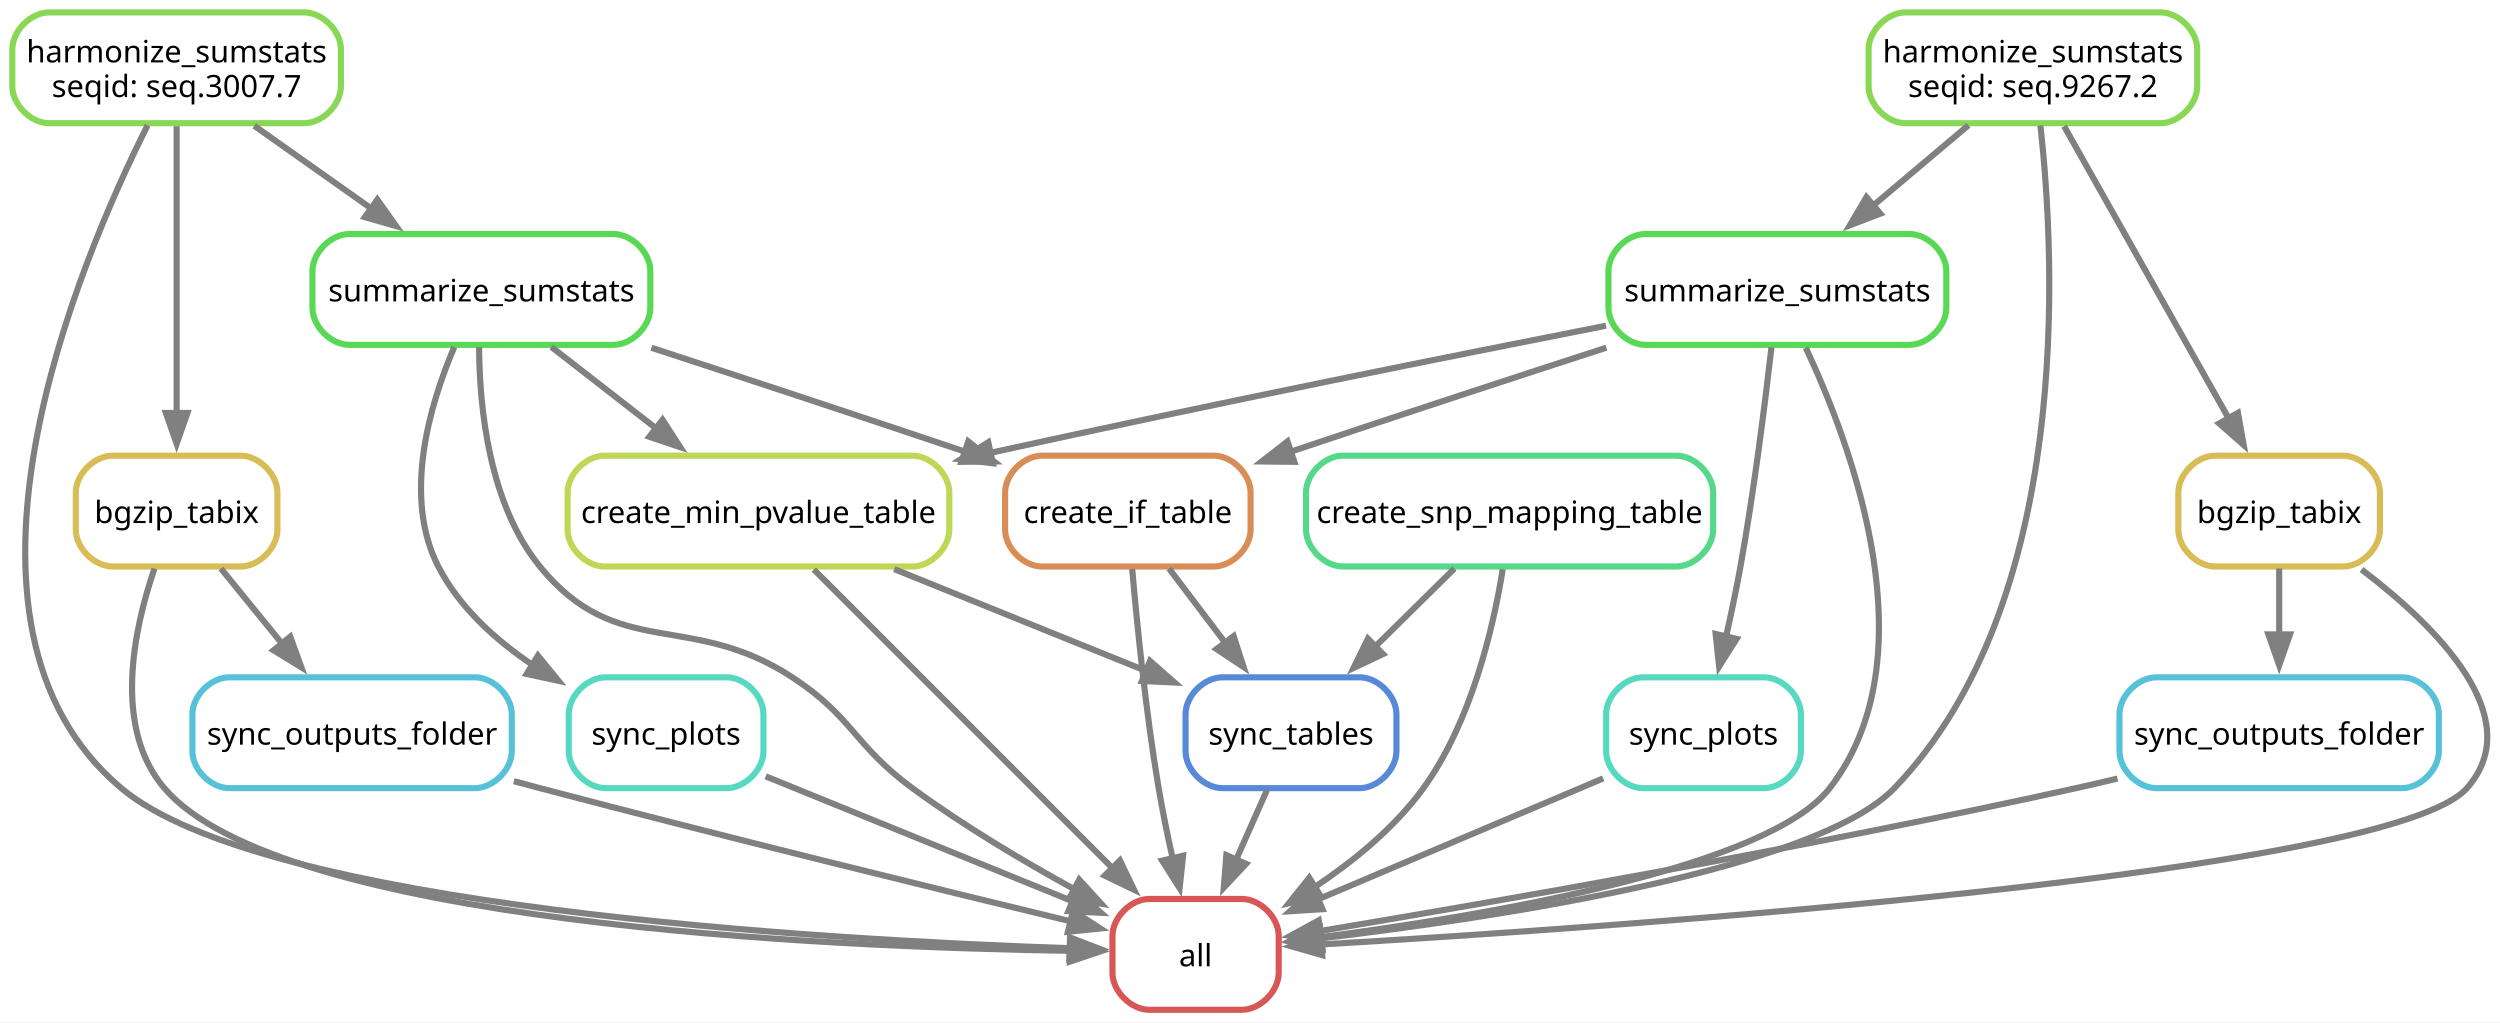
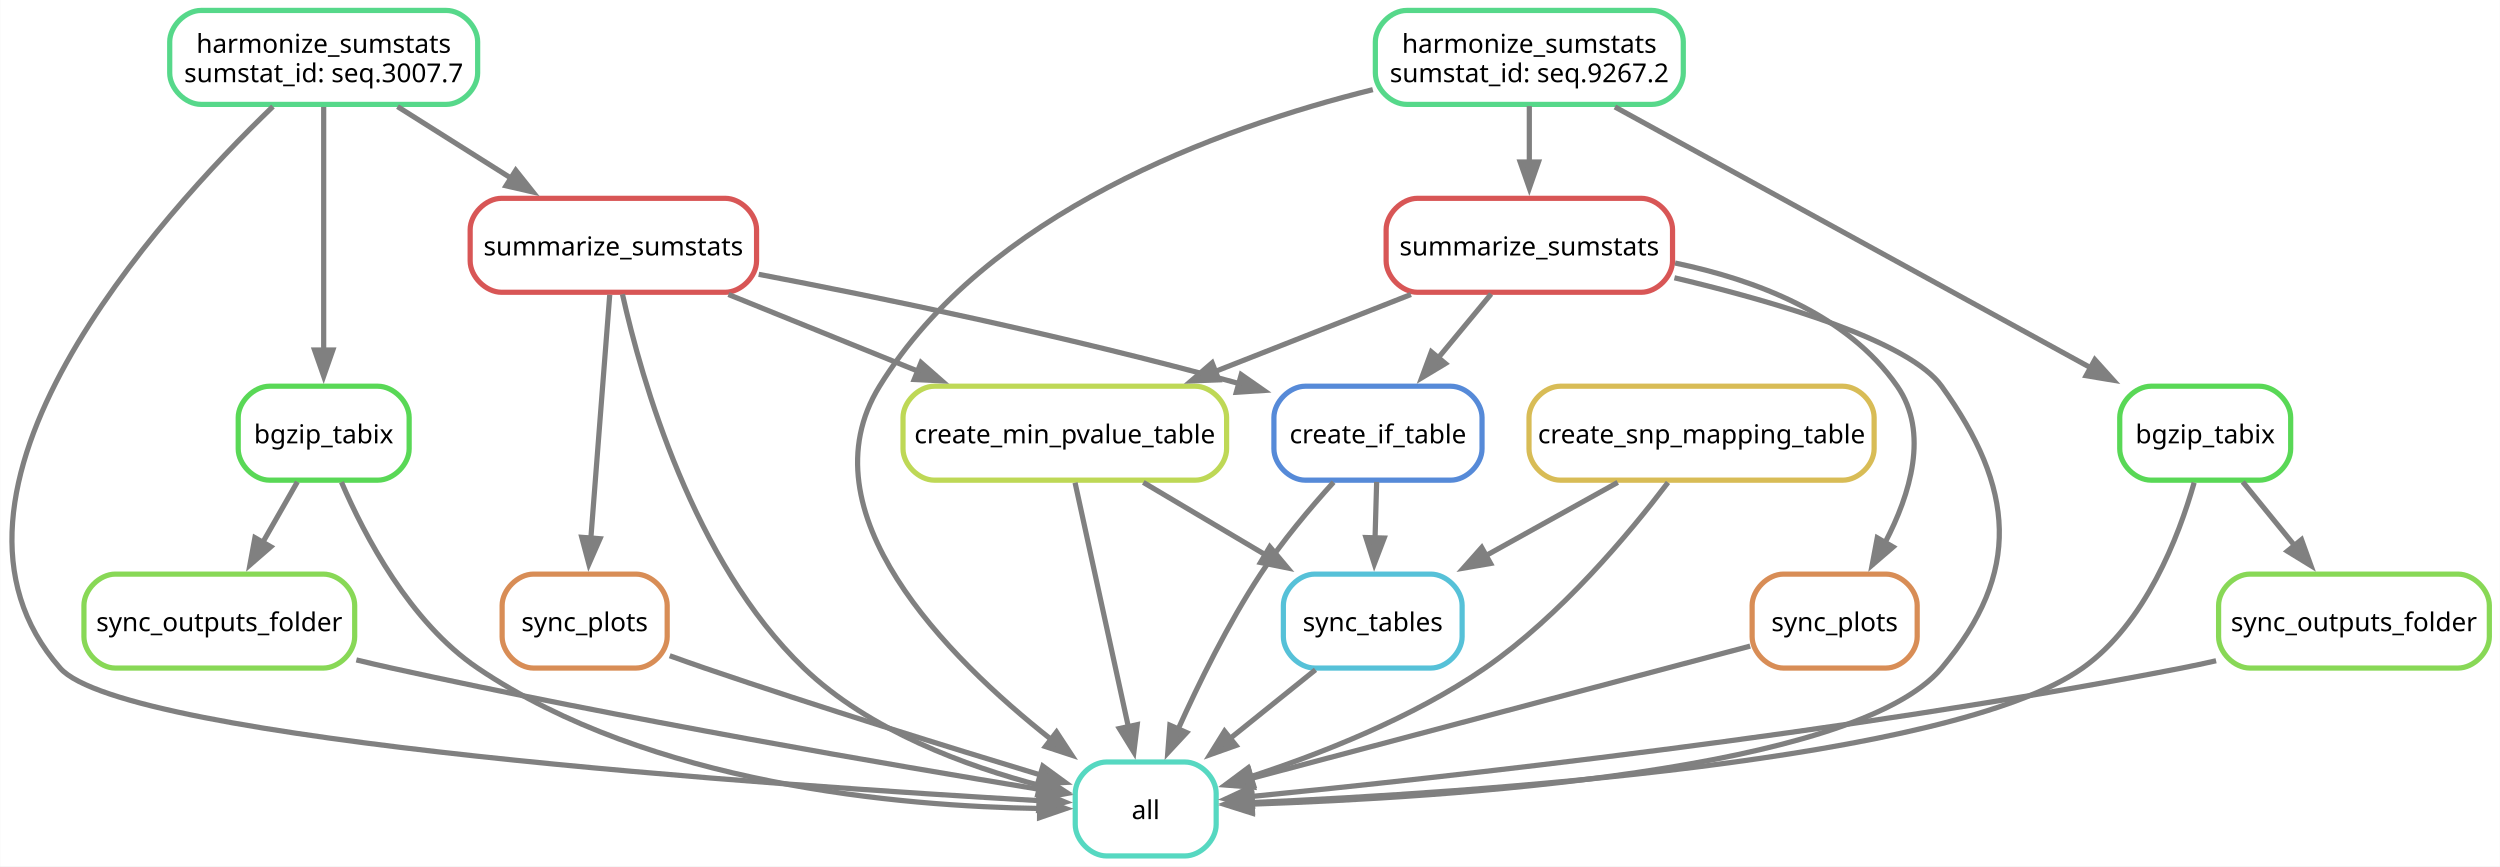
- <svg xmlns="http://www.w3.org/2000/svg" width="812pt" height="332pt" viewBox="0.00 0.00 812.11 332.00">
+ <svg xmlns="http://www.w3.org/2000/svg" width="958pt" height="332pt" viewBox="0.00 0.00 957.83 332.00">
  <g id="graph0" class="graph" transform="scale(1 1) rotate(0) translate(4 328)">
-     <polygon fill="white" stroke="none" points="-4,4 -4,-328 808.11,-328 808.11,4 -4,4" />
+     <polygon fill="white" stroke="none" points="-4,4 -4,-328 953.83,-328 953.83,4 -4,4" />
    <g id="node1" class="node">
-       <path fill="none" stroke="#d85656" stroke-width="2" d="M399.38,-36C399.38,-36 369.38,-36 369.38,-36 363.38,-36 357.38,-30 357.38,-24 357.38,-24 357.38,-12 357.38,-12 357.38,-6 363.38,0 369.38,0 369.38,0 399.38,0 399.38,0 405.38,0 411.38,-6 411.38,-12 411.38,-12 411.38,-24 411.38,-24 411.38,-30 405.38,-36 399.38,-36" />
-       <text text-anchor="middle" x="384.38" y="-14.12" font-family="sans" font-size="10.00">all</text>
+       <path fill="none" stroke="#56d8c1" stroke-width="2" d="M449.95,-36C449.95,-36 419.95,-36 419.95,-36 413.95,-36 407.95,-30 407.95,-24 407.95,-24 407.95,-12 407.95,-12 407.95,-6 413.95,0 419.95,0 419.95,0 449.95,0 449.95,0 455.95,0 461.95,-6 461.95,-12 461.95,-12 461.95,-24 461.95,-24 461.95,-30 455.95,-36 449.95,-36" />
+       <text text-anchor="middle" x="434.95" y="-14.12" font-family="sans" font-size="10.00">all</text>
    </g>
    <g id="node2" class="node">
-       <path fill="none" stroke="#88d856" stroke-width="2" d="M94.75,-324C94.75,-324 12,-324 12,-324 6,-324 0,-318 0,-312 0,-312 0,-300 0,-300 0,-294 6,-288 12,-288 12,-288 94.75,-288 94.75,-288 100.75,-288 106.75,-294 106.75,-300 106.75,-300 106.75,-312 106.75,-312 106.75,-318 100.75,-324 94.75,-324" />
-       <text text-anchor="middle" x="53.38" y="-307.75" font-family="sans" font-size="10.00">harmonize_sumstats</text>
-       <text text-anchor="middle" x="53.38" y="-296.5" font-family="sans" font-size="10.00">seqid: seq.3007.7</text>
+       <path fill="none" stroke="#56d88a" stroke-width="2" d="M166.95,-324C166.95,-324 72.95,-324 72.95,-324 66.95,-324 60.95,-318 60.95,-312 60.95,-312 60.95,-300 60.95,-300 60.95,-294 66.95,-288 72.95,-288 72.95,-288 166.95,-288 166.95,-288 172.95,-288 178.95,-294 178.95,-300 178.95,-300 178.95,-312 178.95,-312 178.95,-318 172.95,-324 166.95,-324" />
+       <text text-anchor="middle" x="119.95" y="-307.75" font-family="sans" font-size="10.00">harmonize_sumstats</text>
+       <text text-anchor="middle" x="119.95" y="-296.5" font-family="sans" font-size="10.00">sumstat_id: seq.3007.7</text>
    </g>
    <g id="edge1" class="edge">
-       <path fill="none" stroke="grey" stroke-width="2" d="M43.94,-287.32C21.57,-242.76 -28.25,-125.57 35.38,-72 81.34,-33.29 261.7,-22.79 343.57,-19.99" />
-       <polygon fill="grey" stroke="grey" stroke-width="2" points="343.6,-23.49 353.49,-19.68 343.38,-16.49 343.6,-23.49" />
+       <path fill="none" stroke="grey" stroke-width="2" d="M100.51,-287.19C57,-245.27 -39.91,-138.83 18.95,-72 43.56,-44.05 294.54,-26.92 394.34,-21.17" />
+       <polygon fill="grey" stroke="grey" stroke-width="2" points="394.3,-24.68 404.09,-20.62 393.91,-17.69 394.3,-24.68" />
    </g>
    <g id="node4" class="node">
-       <path fill="none" stroke="#59d856" stroke-width="2" d="M195.25,-252C195.25,-252 109.5,-252 109.5,-252 103.5,-252 97.5,-246 97.5,-240 97.5,-240 97.5,-228 97.5,-228 97.5,-222 103.5,-216 109.5,-216 109.5,-216 195.25,-216 195.25,-216 201.25,-216 207.25,-222 207.25,-228 207.25,-228 207.25,-240 207.25,-240 207.25,-246 201.25,-252 195.25,-252" />
-       <text text-anchor="middle" x="152.38" y="-230.12" font-family="sans" font-size="10.00">summarize_sumstats</text>
+       <path fill="none" stroke="#59d856" stroke-width="2" d="M140.7,-180C140.7,-180 99.2,-180 99.2,-180 93.2,-180 87.2,-174 87.2,-168 87.2,-168 87.2,-156 87.2,-156 87.2,-150 93.2,-144 99.2,-144 99.2,-144 140.7,-144 140.7,-144 146.7,-144 152.7,-150 152.7,-156 152.7,-156 152.7,-168 152.7,-168 152.7,-174 146.7,-180 140.7,-180" />
+       <text text-anchor="middle" x="119.95" y="-158.12" font-family="sans" font-size="10.00">bgzip_tabix</text>
    </g>
    <g id="edge15" class="edge">
-       <path fill="none" stroke="grey" stroke-width="2" d="M78.61,-287.15C90.13,-279.01 103.98,-269.22 116.55,-260.33" />
-       <polygon fill="grey" stroke="grey" stroke-width="2" points="118.57,-263.19 124.71,-254.56 114.53,-257.48 118.57,-263.19" />
+       <path fill="none" stroke="grey" stroke-width="2" d="M119.95,-287.02C119.95,-263.54 119.95,-222.11 119.95,-193.64" />
+       <polygon fill="grey" stroke="grey" stroke-width="2" points="123.45,-193.87 119.95,-183.87 116.45,-193.87 123.45,-193.87" />
+     </g>
+     <g id="node7" class="node">
+       <path fill="none" stroke="#d85656" stroke-width="2" d="M273.83,-252C273.83,-252 188.08,-252 188.08,-252 182.08,-252 176.08,-246 176.08,-240 176.08,-240 176.08,-228 176.08,-228 176.08,-222 182.08,-216 188.08,-216 188.08,-216 273.83,-216 273.83,-216 279.83,-216 285.83,-222 285.83,-228 285.83,-228 285.83,-240 285.83,-240 285.83,-246 279.83,-252 273.83,-252" />
+       <text text-anchor="middle" x="230.95" y="-230.12" font-family="sans" font-size="10.00">summarize_sumstats</text>
+     </g>
+     <g id="edge19" class="edge">
+       <path fill="none" stroke="grey" stroke-width="2" d="M148.25,-287.15C161.56,-278.76 177.64,-268.62 192.07,-259.52" />
+       <polygon fill="grey" stroke="grey" stroke-width="2" points="193.55,-262.72 200.14,-254.43 189.82,-256.8 193.55,-262.72" />
+     </g>
+     <g id="node3" class="node">
+       <path fill="none" stroke="#56d88a" stroke-width="2" d="M628.95,-324C628.95,-324 534.95,-324 534.95,-324 528.95,-324 522.95,-318 522.95,-312 522.95,-312 522.95,-300 522.95,-300 522.95,-294 528.95,-288 534.95,-288 534.95,-288 628.95,-288 628.95,-288 634.95,-288 640.95,-294 640.95,-300 640.95,-300 640.95,-312 640.95,-312 640.95,-318 634.95,-324 628.95,-324" />
+       <text text-anchor="middle" x="581.95" y="-307.75" font-family="sans" font-size="10.00">harmonize_sumstats</text>
+       <text text-anchor="middle" x="581.95" y="-296.5" font-family="sans" font-size="10.00">sumstat_id: seq.9267.2</text>
+     </g>
+     <g id="edge2" class="edge">
+       <path fill="none" stroke="grey" stroke-width="2" d="M521.98,-293.65C462.33,-278.83 373.97,-246.48 332.95,-180 303.29,-131.92 358.57,-76.35 398.68,-44.68" />
+       <polygon fill="grey" stroke="grey" stroke-width="2" points="400.78,-47.48 406.59,-38.62 396.52,-41.92 400.78,-47.48" />
+     </g>
+     <g id="node5" class="node">
+       <path fill="none" stroke="#59d856" stroke-width="2" d="M861.7,-180C861.7,-180 820.2,-180 820.2,-180 814.2,-180 808.2,-174 808.2,-168 808.2,-168 808.2,-156 808.2,-156 808.2,-150 814.2,-144 820.2,-144 820.2,-144 861.7,-144 861.7,-144 867.7,-144 873.7,-150 873.7,-156 873.7,-156 873.7,-168 873.7,-168 873.7,-174 867.7,-180 861.7,-180" />
+       <text text-anchor="middle" x="840.95" y="-158.12" font-family="sans" font-size="10.00">bgzip_tabix</text>
+     </g>
+     <g id="edge16" class="edge">
+       <path fill="none" stroke="grey" stroke-width="2" d="M614.75,-287.02C661.07,-261.62 745.73,-215.21 797.31,-186.93" />
+       <polygon fill="grey" stroke="grey" stroke-width="2" points="798.67,-190.17 805.76,-182.29 795.31,-184.03 798.67,-190.17" />
+     </g>
+     <g id="node8" class="node">
+       <path fill="none" stroke="#d85656" stroke-width="2" d="M624.83,-252C624.83,-252 539.08,-252 539.08,-252 533.08,-252 527.08,-246 527.08,-240 527.08,-240 527.08,-228 527.08,-228 527.08,-222 533.08,-216 539.08,-216 539.08,-216 624.83,-216 624.83,-216 630.83,-216 636.83,-222 636.83,-228 636.83,-228 636.83,-240 636.83,-240 636.83,-246 630.83,-252 624.83,-252" />
+       <text text-anchor="middle" x="581.95" y="-230.12" font-family="sans" font-size="10.00">summarize_sumstats</text>
+     </g>
+     <g id="edge20" class="edge">
+       <path fill="none" stroke="grey" stroke-width="2" d="M581.95,-287.34C581.95,-280.75 581.95,-273.08 581.95,-265.67" />
+       <polygon fill="grey" stroke="grey" stroke-width="2" points="585.45,-265.93 581.95,-255.93 578.45,-265.93 585.45,-265.93" />
+     </g>
+     <g id="edge3" class="edge">
+       <path fill="none" stroke="grey" stroke-width="2" d="M126.77,-143.23C135.6,-122.72 153,-89.55 178.95,-72 244.97,-27.34 340.88,-19.01 394.61,-18.18" />
+       <polygon fill="grey" stroke="grey" stroke-width="2" points="394.31,-21.69 404.29,-18.13 394.27,-14.69 394.31,-21.69" />
+     </g>
+     <g id="node14" class="node">
+       <path fill="none" stroke="#88d856" stroke-width="2" d="M119.83,-108C119.83,-108 40.08,-108 40.08,-108 34.08,-108 28.08,-102 28.08,-96 28.08,-96 28.08,-84 28.08,-84 28.08,-78 34.08,-72 40.08,-72 40.08,-72 119.83,-72 119.83,-72 125.83,-72 131.83,-78 131.83,-84 131.83,-84 131.83,-96 131.83,-96 131.83,-102 125.83,-108 119.83,-108" />
+       <text text-anchor="middle" x="79.95" y="-86.12" font-family="sans" font-size="10.00">sync_outputs_folder</text>
+     </g>
+     <g id="edge28" class="edge">
+       <path fill="none" stroke="grey" stroke-width="2" d="M109.86,-143.34C105.81,-136.26 101.05,-127.92 96.52,-120" />
+       <polygon fill="grey" stroke="grey" stroke-width="2" points="99.68,-118.48 91.68,-111.53 93.6,-121.95 99.68,-118.48" />
+     </g>
+     <g id="edge4" class="edge">
+       <path fill="none" stroke="grey" stroke-width="2" d="M836.71,-143.06C830.82,-122.38 818.06,-89.06 793.95,-72 743.34,-36.2 558.39,-24.12 475.55,-20.45" />
+       <polygon fill="grey" stroke="grey" stroke-width="2" points="475.87,-16.96 465.73,-20.04 475.58,-23.95 475.87,-16.96" />
+     </g>
+     <g id="node15" class="node">
+       <path fill="none" stroke="#88d856" stroke-width="2" d="M937.83,-108C937.83,-108 858.08,-108 858.08,-108 852.08,-108 846.08,-102 846.08,-96 846.08,-96 846.08,-84 846.08,-84 846.08,-78 852.08,-72 858.08,-72 858.08,-72 937.83,-72 937.83,-72 943.83,-72 949.83,-78 949.83,-84 949.83,-84 949.83,-96 949.83,-96 949.83,-102 943.83,-108 937.83,-108" />
+       <text text-anchor="middle" x="897.95" y="-86.12" font-family="sans" font-size="10.00">sync_outputs_folder</text>
+     </g>
+     <g id="edge29" class="edge">
+       <path fill="none" stroke="grey" stroke-width="2" d="M855.33,-143.34C861.36,-135.93 868.52,-127.14 875.23,-118.9" />
+       <polygon fill="grey" stroke="grey" stroke-width="2" points="877.86,-121.21 881.46,-111.25 872.43,-116.79 877.86,-121.21" />
+     </g>
+     <g id="node6" class="node">
+       <path fill="none" stroke="#bed856" stroke-width="2" d="M453.95,-180C453.95,-180 353.95,-180 353.95,-180 347.95,-180 341.95,-174 341.95,-168 341.95,-168 341.95,-156 341.95,-156 341.95,-150 347.95,-144 353.95,-144 353.95,-144 453.95,-144 453.95,-144 459.95,-144 465.95,-150 465.95,-156 465.95,-156 465.95,-168 465.95,-168 465.95,-174 459.95,-180 453.95,-180" />
+       <text text-anchor="middle" x="403.95" y="-158.12" font-family="sans" font-size="10.00">create_min_pvalue_table</text>
+     </g>
+     <g id="edge5" class="edge">
+       <path fill="none" stroke="grey" stroke-width="2" d="M407.88,-143.02C413.02,-119.44 422.13,-77.73 428.35,-49.25" />
+       <polygon fill="grey" stroke="grey" stroke-width="2" points="431.7,-50.31 430.41,-39.8 424.86,-48.82 431.7,-50.31" />
+     </g>
+     <g id="node11" class="node">
+       <path fill="none" stroke="#56c1d8" stroke-width="2" d="M544.2,-108C544.2,-108 499.7,-108 499.7,-108 493.7,-108 487.7,-102 487.7,-96 487.7,-96 487.7,-84 487.7,-84 487.7,-78 493.7,-72 499.7,-72 499.7,-72 544.2,-72 544.2,-72 550.2,-72 556.2,-78 556.2,-84 556.2,-84 556.2,-96 556.2,-96 556.2,-102 550.2,-108 544.2,-108" />
+       <text text-anchor="middle" x="521.95" y="-86.12" font-family="sans" font-size="10.00">sync_tables</text>
+     </g>
+     <g id="edge23" class="edge">
+       <path fill="none" stroke="grey" stroke-width="2" d="M434.03,-143.15C448.32,-134.68 465.61,-124.42 481.06,-115.25" />
+       <polygon fill="grey" stroke="grey" stroke-width="2" points="482.51,-118.47 489.32,-110.36 478.93,-112.45 482.51,-118.47" />
+     </g>
+     <g id="edge8" class="edge">
+       <path fill="none" stroke="grey" stroke-width="2" d="M234.44,-215.24C241.73,-182.6 261.54,-112.69 303.95,-72 328.97,-47.99 366.3,-34.34 394.72,-26.92" />
+       <polygon fill="grey" stroke="grey" stroke-width="2" points="395.23,-30.4 404.13,-24.65 393.59,-23.59 395.23,-30.4" />
+     </g>
+     <g id="edge17" class="edge">
+       <path fill="none" stroke="grey" stroke-width="2" d="M275.05,-215.15C297.13,-206.22 324.11,-195.31 347.66,-185.77" />
+       <polygon fill="grey" stroke="grey" stroke-width="2" points="348.86,-189.06 356.82,-182.07 346.24,-182.58 348.86,-189.06" />
+     </g>
+     <g id="node9" class="node">
+       <path fill="none" stroke="#568ad8" stroke-width="2" d="M551.83,-180C551.83,-180 496.08,-180 496.08,-180 490.08,-180 484.08,-174 484.08,-168 484.08,-168 484.08,-156 484.08,-156 484.08,-150 490.08,-144 496.08,-144 496.08,-144 551.83,-144 551.83,-144 557.83,-144 563.83,-150 563.83,-156 563.83,-156 563.83,-168 563.83,-168 563.83,-174 557.83,-180 551.83,-180" />
+       <text text-anchor="middle" x="523.95" y="-158.12" font-family="sans" font-size="10.00">create_if_table</text>
+     </g>
+     <g id="edge21" class="edge">
+       <path fill="none" stroke="grey" stroke-width="2" d="M286.65,-222.88C333.6,-213.91 402.72,-199.67 470.89,-180.98" />
+       <polygon fill="grey" stroke="grey" stroke-width="2" points="471.55,-184.43 480.24,-178.37 469.67,-177.69 471.55,-184.43" />
+     </g>
+     <g id="node12" class="node">
+       <path fill="none" stroke="#d88d56" stroke-width="2" d="M239.58,-108C239.58,-108 200.33,-108 200.33,-108 194.33,-108 188.33,-102 188.33,-96 188.33,-96 188.33,-84 188.33,-84 188.33,-78 194.33,-72 200.33,-72 200.33,-72 239.58,-72 239.58,-72 245.58,-72 251.58,-78 251.58,-84 251.58,-84 251.58,-96 251.58,-96 251.58,-102 245.58,-108 239.58,-108" />
+       <text text-anchor="middle" x="219.95" y="-86.12" font-family="sans" font-size="10.00">sync_plots</text>
+     </g>
+     <g id="edge26" class="edge">
+       <path fill="none" stroke="grey" stroke-width="2" d="M229.56,-215.02C227.74,-191.54 224.53,-150.11 222.32,-121.64" />
+       <polygon fill="grey" stroke="grey" stroke-width="2" points="225.83,-121.56 221.57,-111.86 218.85,-122.1 225.83,-121.56" />
+     </g>
+     <g id="edge9" class="edge">
+       <path fill="none" stroke="grey" stroke-width="2" d="M637.56,-221.55C677.96,-211.97 727.62,-197.15 739.95,-180 767.98,-141.03 770.85,-108.73 739.95,-72 706.58,-32.33 550.3,-22.35 475.3,-19.84" />
+       <polygon fill="grey" stroke="grey" stroke-width="2" points="475.84,-16.36 465.74,-19.56 475.64,-23.35 475.84,-16.36" />
+     </g>
+     <g id="edge18" class="edge">
+       <path fill="none" stroke="grey" stroke-width="2" d="M536.57,-215.15C513.75,-206.18 485.85,-195.21 461.53,-185.64" />
+       <polygon fill="grey" stroke="grey" stroke-width="2" points="462.96,-182.44 452.37,-182.04 460.4,-188.96 462.96,-182.44" />
+     </g>
+     <g id="edge22" class="edge">
+       <path fill="none" stroke="grey" stroke-width="2" d="M567.31,-215.34C561.18,-207.93 553.9,-199.14 547.07,-190.9" />
+       <polygon fill="grey" stroke="grey" stroke-width="2" points="549.79,-188.7 540.71,-183.23 544.4,-193.17 549.79,-188.7" />
    </g>
    <g id="node13" class="node">
-       <path fill="none" stroke="#d8bc56" stroke-width="2" d="M74.12,-180C74.12,-180 32.62,-180 32.62,-180 26.63,-180 20.62,-174 20.62,-168 20.62,-168 20.62,-156 20.62,-156 20.62,-150 26.62,-144 32.62,-144 32.62,-144 74.12,-144 74.12,-144 80.12,-144 86.12,-150 86.12,-156 86.12,-156 86.12,-168 86.12,-168 86.12,-174 80.12,-180 74.12,-180" />
-       <text text-anchor="middle" x="53.38" y="-158.12" font-family="sans" font-size="10.00">bgzip_tabix</text>
+       <path fill="none" stroke="#d88d56" stroke-width="2" d="M718.58,-108C718.58,-108 679.33,-108 679.33,-108 673.33,-108 667.33,-102 667.33,-96 667.33,-96 667.33,-84 667.33,-84 667.33,-78 673.33,-72 679.33,-72 679.33,-72 718.58,-72 718.58,-72 724.58,-72 730.58,-78 730.58,-84 730.58,-84 730.58,-96 730.58,-96 730.58,-102 724.58,-108 718.58,-108" />
+       <text text-anchor="middle" x="698.95" y="-86.12" font-family="sans" font-size="10.00">sync_plots</text>
    </g>
    <g id="edge27" class="edge">
-       <path fill="none" stroke="grey" stroke-width="2" d="M53.38,-287.02C53.38,-263.54 53.38,-222.11 53.38,-193.64" />
-       <polygon fill="grey" stroke="grey" stroke-width="2" points="56.88,-193.87 53.38,-183.87 49.88,-193.87 56.88,-193.87" />
+       <path fill="none" stroke="grey" stroke-width="2" d="M637.8,-227.21C668.37,-220.87 703.82,-207.63 722.95,-180 735.21,-162.3 727.95,-138.62 718.31,-120.14" />
+       <polygon fill="grey" stroke="grey" stroke-width="2" points="721.35,-118.4 713.32,-111.48 715.28,-121.9 721.35,-118.4" />
    </g>
-     <g id="node3" class="node">
-       <path fill="none" stroke="#88d856" stroke-width="2" d="M697.75,-324C697.75,-324 615,-324 615,-324 609,-324 603,-318 603,-312 603,-312 603,-300 603,-300 603,-294 609,-288 615,-288 615,-288 697.75,-288 697.75,-288 703.75,-288 709.75,-294 709.75,-300 709.75,-300 709.75,-312 709.75,-312 709.75,-318 703.75,-324 697.75,-324" />
-       <text text-anchor="middle" x="656.38" y="-307.75" font-family="sans" font-size="10.00">harmonize_sumstats</text>
-       <text text-anchor="middle" x="656.38" y="-296.5" font-family="sans" font-size="10.00">seqid: seq.9267.2</text>
+     <g id="edge6" class="edge">
+       <path fill="none" stroke="grey" stroke-width="2" d="M506.95,-143.23C497.99,-133.33 487.17,-120.51 478.95,-108 466.55,-89.13 455.32,-66.27 447.31,-48.44" />
+       <polygon fill="grey" stroke="grey" stroke-width="2" points="450.62,-47.28 443.4,-39.52 444.21,-50.09 450.62,-47.28" />
    </g>
-     <g id="edge2" class="edge">
-       <path fill="none" stroke="grey" stroke-width="2" d="M658.81,-287.24C663.65,-244.01 669.5,-132.42 611.38,-72 585.99,-45.62 483.12,-30.06 424.96,-23.2" />
-       <polygon fill="grey" stroke="grey" stroke-width="2" points="425.58,-19.74 415.25,-22.09 424.79,-26.7 425.58,-19.74" />
-     </g>
-     <g id="node5" class="node">
-       <path fill="none" stroke="#59d856" stroke-width="2" d="M616.25,-252C616.25,-252 530.5,-252 530.5,-252 524.5,-252 518.5,-246 518.5,-240 518.5,-240 518.5,-228 518.5,-228 518.5,-222 524.5,-216 530.5,-216 530.5,-216 616.25,-216 616.25,-216 622.25,-216 628.25,-222 628.25,-228 628.25,-228 628.25,-240 628.25,-240 628.25,-246 622.25,-252 616.25,-252" />
-       <text text-anchor="middle" x="573.38" y="-230.12" font-family="sans" font-size="10.00">summarize_sumstats</text>
-     </g>
-     <g id="edge16" class="edge">
-       <path fill="none" stroke="grey" stroke-width="2" d="M635.43,-287.34C626.07,-279.44 614.83,-269.96 604.51,-261.26" />
-       <polygon fill="grey" stroke="grey" stroke-width="2" points="606.82,-258.62 596.92,-254.85 602.3,-263.98 606.82,-258.62" />
-     </g>
-     <g id="node15" class="node">
-       <path fill="none" stroke="#d8bc56" stroke-width="2" d="M757.12,-180C757.12,-180 715.62,-180 715.62,-180 709.62,-180 703.62,-174 703.62,-168 703.62,-168 703.62,-156 703.62,-156 703.62,-150 709.62,-144 715.62,-144 715.62,-144 757.12,-144 757.12,-144 763.12,-144 769.12,-150 769.12,-156 769.12,-156 769.12,-168 769.12,-168 769.12,-174 763.12,-180 757.12,-180" />
-       <text text-anchor="middle" x="736.38" y="-158.12" font-family="sans" font-size="10.00">bgzip_tabix</text>
-     </g>
-     <g id="edge29" class="edge">
-       <path fill="none" stroke="grey" stroke-width="2" d="M666.51,-287.02C679.97,-263.12 703.93,-220.59 719.98,-192.1" />
-       <polygon fill="grey" stroke="grey" stroke-width="2" points="722.98,-193.91 724.84,-183.48 716.88,-190.47 722.98,-193.91" />
-     </g>
-     <g id="edge3" class="edge">
-       <path fill="none" stroke="grey" stroke-width="2" d="M151.63,-215.27C151.74,-195.72 154.81,-164.33 171.38,-144 196.52,-113.14 220.07,-129.8 253.38,-108 273.11,-95.08 273.37,-85.97 292.38,-72 308.91,-59.84 328.45,-48.24 345.27,-39" />
-       <polygon fill="grey" stroke="grey" stroke-width="2" points="346.59,-42.27 353.74,-34.45 343.28,-36.1 346.59,-42.27" />
-     </g>
-     <g id="node6" class="node">
-       <path fill="none" stroke="#bed856" stroke-width="2" d="M292.38,-180C292.38,-180 192.38,-180 192.38,-180 186.38,-180 180.38,-174 180.38,-168 180.38,-168 180.38,-156 180.38,-156 180.38,-150 186.38,-144 192.38,-144 192.38,-144 292.38,-144 292.38,-144 298.38,-144 304.38,-150 304.38,-156 304.38,-156 304.38,-168 304.38,-168 304.38,-174 298.38,-180 292.38,-180" />
-       <text text-anchor="middle" x="242.38" y="-158.12" font-family="sans" font-size="10.00">create_min_pvalue_table</text>
-     </g>
-     <g id="edge17" class="edge">
-       <path fill="none" stroke="grey" stroke-width="2" d="M175.09,-215.34C185.45,-207.27 197.93,-197.57 209.31,-188.72" />
-       <polygon fill="grey" stroke="grey" stroke-width="2" points="211.22,-191.66 216.97,-182.76 206.93,-186.14 211.22,-191.66" />
-     </g>
-     <g id="node7" class="node">
-       <path fill="none" stroke="#d88d56" stroke-width="2" d="M390.25,-180C390.25,-180 334.5,-180 334.5,-180 328.5,-180 322.5,-174 322.5,-168 322.5,-168 322.5,-156 322.5,-156 322.5,-150 328.5,-144 334.5,-144 334.5,-144 390.25,-144 390.25,-144 396.25,-144 402.25,-150 402.25,-156 402.25,-156 402.25,-168 402.25,-168 402.25,-174 396.25,-180 390.25,-180" />
-       <text text-anchor="middle" x="362.38" y="-158.12" font-family="sans" font-size="10.00">create_if_table</text>
-     </g>
-     <g id="edge19" class="edge">
-       <path fill="none" stroke="grey" stroke-width="2" d="M207.59,-215.06C235.78,-205.85 270.91,-194.29 309.62,-181.25" />
-       <polygon fill="grey" stroke="grey" stroke-width="2" points="310.53,-184.63 318.88,-178.12 308.29,-178 310.53,-184.63" />
+     <g id="edge24" class="edge">
+       <path fill="none" stroke="grey" stroke-width="2" d="M523.45,-143.34C523.26,-136.75 523.04,-129.08 522.83,-121.67" />
+       <polygon fill="grey" stroke="grey" stroke-width="2" points="526.33,-121.82 522.55,-111.93 519.34,-122.02 526.33,-121.82" />
    </g>
    <g id="node10" class="node">
-       <path fill="none" stroke="#56d8c1" stroke-width="2" d="M232,-108C232,-108 192.75,-108 192.75,-108 186.75,-108 180.75,-102 180.75,-96 180.75,-96 180.75,-84 180.75,-84 180.75,-78 186.75,-72 192.75,-72 192.75,-72 232,-72 232,-72 238,-72 244,-78 244,-84 244,-84 244,-96 244,-96 244,-102 238,-108 232,-108" />
-       <text text-anchor="middle" x="212.38" y="-86.12" font-family="sans" font-size="10.00">sync_plots</text>
+       <path fill="none" stroke="#d8bc56" stroke-width="2" d="M702.08,-180C702.08,-180 593.83,-180 593.83,-180 587.83,-180 581.83,-174 581.83,-168 581.83,-168 581.83,-156 581.83,-156 581.83,-150 587.83,-144 593.83,-144 593.83,-144 702.08,-144 702.08,-144 708.08,-144 714.08,-150 714.08,-156 714.08,-156 714.08,-168 714.08,-168 714.08,-174 708.08,-180 702.08,-180" />
+       <text text-anchor="middle" x="647.95" y="-158.12" font-family="sans" font-size="10.00">create_snp_mapping_table</text>
    </g>
-     <g id="edge24" class="edge">
-       <path fill="none" stroke="grey" stroke-width="2" d="M143.56,-215.28C135.59,-196.56 126.72,-166.68 138.38,-144 145.19,-130.74 157.03,-120.05 169.27,-111.84" />
-       <polygon fill="grey" stroke="grey" stroke-width="2" points="170.73,-115.05 177.44,-106.85 167.08,-109.08 170.73,-115.05" />
-     </g>
-     <g id="edge4" class="edge">
-       <path fill="none" stroke="grey" stroke-width="2" d="M582.59,-215.08C597.75,-182.81 623.18,-114.32 590.38,-72 570.3,-46.1 479.07,-30.64 424.98,-23.59" />
-       <polygon fill="grey" stroke="grey" stroke-width="2" points="425.45,-20.12 415.09,-22.36 424.58,-27.07 425.45,-20.12" />
-     </g>
-     <g id="edge18" class="edge">
-       <path fill="none" stroke="grey" stroke-width="2" d="M517.72,-222.22C467.78,-212.42 392.15,-197.27 317.52,-180.88" />
-       <polygon fill="grey" stroke="grey" stroke-width="2" points="318.54,-177.52 308.02,-178.79 317.03,-184.36 318.54,-177.52" />
-     </g>
-     <g id="edge20" class="edge">
-       <path fill="none" stroke="grey" stroke-width="2" d="M517.81,-215.09C489.44,-205.89 454.1,-194.33 415.18,-181.26" />
-       <polygon fill="grey" stroke="grey" stroke-width="2" points="416.46,-178 405.87,-178.12 414.23,-184.63 416.46,-178" />
-     </g>
-     <g id="node11" class="node">
-       <path fill="none" stroke="#56d8c1" stroke-width="2" d="M569,-108C569,-108 529.75,-108 529.75,-108 523.75,-108 517.75,-102 517.75,-96 517.75,-96 517.75,-84 517.75,-84 517.75,-78 523.75,-72 529.75,-72 529.75,-72 569,-72 569,-72 575,-72 581,-78 581,-84 581,-84 581,-96 581,-96 581,-102 575,-108 569,-108" />
-       <text text-anchor="middle" x="549.38" y="-86.12" font-family="sans" font-size="10.00">sync_plots</text>
+     <g id="edge7" class="edge">
+       <path fill="none" stroke="grey" stroke-width="2" d="M635.09,-143.12C620.15,-123.42 593.82,-91.91 564.95,-72 537.32,-52.95 501.81,-39.06 474.88,-30.29" />
+       <polygon fill="grey" stroke="grey" stroke-width="2" points="476.28,-27.06 465.69,-27.41 474.18,-33.74 476.28,-27.06" />
    </g>
    <g id="edge25" class="edge">
-       <path fill="none" stroke="grey" stroke-width="2" d="M571.45,-215.2C569.38,-197.18 565.8,-168.55 561.38,-144 560.04,-136.57 558.36,-128.61 556.69,-121.18" />
-       <polygon fill="grey" stroke="grey" stroke-width="2" points="560.13,-120.48 554.45,-111.54 553.31,-122.07 560.13,-120.48" />
-     </g>
-     <g id="edge5" class="edge">
-       <path fill="none" stroke="grey" stroke-width="2" d="M260.36,-143.02C284.9,-118.48 329.07,-74.3 357.54,-45.84" />
-       <polygon fill="grey" stroke="grey" stroke-width="2" points="359.8,-48.52 364.4,-38.98 354.85,-43.58 359.8,-48.52" />
-     </g>
-     <g id="node9" class="node">
-       <path fill="none" stroke="#568ad8" stroke-width="2" d="M437.62,-108C437.62,-108 393.12,-108 393.12,-108 387.12,-108 381.12,-102 381.12,-96 381.12,-96 381.12,-84 381.12,-84 381.12,-78 387.12,-72 393.12,-72 393.12,-72 437.62,-72 437.62,-72 443.62,-72 449.62,-78 449.62,-84 449.62,-84 449.62,-96 449.62,-96 449.62,-102 443.62,-108 437.62,-108" />
-       <text text-anchor="middle" x="415.38" y="-86.12" font-family="sans" font-size="10.00">sync_tables</text>
-     </g>
-     <g id="edge21" class="edge">
-       <path fill="none" stroke="grey" stroke-width="2" d="M286.48,-143.15C311.51,-133.03 342.84,-120.35 368.35,-110.03" />
-       <polygon fill="grey" stroke="grey" stroke-width="2" points="369.58,-113.31 377.54,-106.31 366.96,-106.82 369.58,-113.31" />
-     </g>
-     <g id="edge6" class="edge">
-       <path fill="none" stroke="grey" stroke-width="2" d="M363.79,-143.19C365.36,-125.16 368.23,-96.53 372.38,-72 373.63,-64.56 375.27,-56.59 376.94,-49.15" />
-       <polygon fill="grey" stroke="grey" stroke-width="2" points="380.32,-50.05 379.19,-39.52 373.51,-48.46 380.32,-50.05" />
-     </g>
-     <g id="edge22" class="edge">
-       <path fill="none" stroke="grey" stroke-width="2" d="M375.75,-143.34C381.29,-136.01 387.86,-127.34 394.04,-119.18" />
-       <polygon fill="grey" stroke="grey" stroke-width="2" points="396.75,-121.4 399.99,-111.32 391.17,-117.18 396.75,-121.4" />
-     </g>
-     <g id="node8" class="node">
-       <path fill="none" stroke="#56d88a" stroke-width="2" d="M540.5,-180C540.5,-180 432.25,-180 432.25,-180 426.25,-180 420.25,-174 420.25,-168 420.25,-168 420.25,-156 420.25,-156 420.25,-150 426.25,-144 432.25,-144 432.25,-144 540.5,-144 540.5,-144 546.5,-144 552.5,-150 552.5,-156 552.5,-156 552.5,-168 552.5,-168 552.5,-174 546.5,-180 540.5,-180" />
-       <text text-anchor="middle" x="486.38" y="-158.12" font-family="sans" font-size="10.00">create_snp_mapping_table</text>
-     </g>
-     <g id="edge7" class="edge">
-       <path fill="none" stroke="grey" stroke-width="2" d="M484.16,-143.11C481.07,-123.99 473.96,-93.51 458.38,-72 449.12,-59.23 435.84,-48.37 423.08,-39.86" />
-       <polygon fill="grey" stroke="grey" stroke-width="2" points="425.01,-36.94 414.68,-34.61 421.3,-42.88 425.01,-36.94" />
-     </g>
-     <g id="edge23" class="edge">
-       <path fill="none" stroke="grey" stroke-width="2" d="M468.46,-143.34C460.61,-135.6 451.24,-126.36 442.56,-117.81" />
-       <polygon fill="grey" stroke="grey" stroke-width="2" points="445.27,-115.56 435.69,-111.03 440.35,-120.54 445.27,-115.56" />
-     </g>
-     <g id="edge8" class="edge">
-       <path fill="none" stroke="grey" stroke-width="2" d="M407.55,-71.34C404.49,-64.43 400.9,-56.31 397.46,-48.56" />
-       <polygon fill="grey" stroke="grey" stroke-width="2" points="400.78,-47.4 393.53,-39.67 394.38,-50.23 400.78,-47.4" />
-     </g>
-     <g id="edge9" class="edge">
-       <path fill="none" stroke="grey" stroke-width="2" d="M244.73,-75.83C273.04,-64.31 314.26,-47.53 344.58,-35.19" />
-       <polygon fill="grey" stroke="grey" stroke-width="2" points="345.69,-38.52 353.63,-31.51 343.05,-32.04 345.69,-38.52" />
+       <path fill="none" stroke="grey" stroke-width="2" d="M615.83,-143.15C600.43,-134.6 581.75,-124.22 565.13,-114.99" />
+       <polygon fill="grey" stroke="grey" stroke-width="2" points="567.1,-112.08 556.66,-110.28 563.7,-118.2 567.1,-112.08" />
    </g>
    <g id="edge10" class="edge">
-       <path fill="none" stroke="grey" stroke-width="2" d="M516.78,-75.17C490.19,-63.89 452.52,-47.91 424.16,-35.88" />
-       <polygon fill="grey" stroke="grey" stroke-width="2" points="425.6,-32.69 415.03,-32.01 422.87,-39.13 425.6,-32.69" />
-     </g>
-     <g id="node12" class="node">
-       <path fill="none" stroke="#56c1d8" stroke-width="2" d="M150.25,-108C150.25,-108 70.5,-108 70.5,-108 64.5,-108 58.5,-102 58.5,-96 58.5,-96 58.5,-84 58.5,-84 58.5,-78 64.5,-72 70.5,-72 70.5,-72 150.25,-72 150.25,-72 156.25,-72 162.25,-78 162.25,-84 162.25,-84 162.25,-96 162.25,-96 162.25,-102 156.25,-108 150.25,-108" />
-       <text text-anchor="middle" x="110.38" y="-86.12" font-family="sans" font-size="10.00">sync_outputs_folder</text>
+       <path fill="none" stroke="grey" stroke-width="2" d="M500,-71.34C490.08,-63.36 478.16,-53.77 467.25,-44.99" />
+       <polygon fill="grey" stroke="grey" stroke-width="2" points="469.54,-42.34 459.56,-38.8 465.16,-47.8 469.54,-42.34" />
    </g>
    <g id="edge11" class="edge">
-       <path fill="none" stroke="grey" stroke-width="2" d="M162.92,-74.26C165.78,-73.49 168.61,-72.73 171.38,-72 231.31,-56.19 301.08,-39.07 343.99,-28.69" />
-       <polygon fill="grey" stroke="grey" stroke-width="2" points="344.56,-32.16 353.46,-26.41 342.92,-25.35 344.56,-32.16" />
+       <path fill="none" stroke="grey" stroke-width="2" d="M252.55,-76.72C257.04,-75.1 261.6,-73.49 265.95,-72 309.69,-57.07 360.32,-41.4 394.68,-31.01" />
+       <polygon fill="grey" stroke="grey" stroke-width="2" points="395.54,-34.41 404.1,-28.17 393.52,-27.7 395.54,-34.41" />
+     </g>
+     <g id="edge12" class="edge">
+       <path fill="none" stroke="grey" stroke-width="2" d="M666.58,-80.42C618.35,-67.63 527.68,-43.59 475.23,-29.68" />
+       <polygon fill="grey" stroke="grey" stroke-width="2" points="476.25,-26.33 465.69,-27.15 474.46,-33.1 476.25,-26.33" />
    </g>
    <g id="edge13" class="edge">
-       <path fill="none" stroke="grey" stroke-width="2" d="M46.18,-143.33C39.41,-123.53 32.6,-91.64 49.38,-72 86.87,-28.1 263.47,-20.36 344.07,-19.14" />
-       <polygon fill="grey" stroke="grey" stroke-width="2" points="343.62,-22.64 353.58,-19.02 343.54,-15.64 343.62,-22.64" />
-     </g>
-     <g id="edge26" class="edge">
-       <path fill="none" stroke="grey" stroke-width="2" d="M67.76,-143.34C73.79,-135.93 80.94,-127.14 87.65,-118.9" />
-       <polygon fill="grey" stroke="grey" stroke-width="2" points="90.29,-121.21 93.89,-111.25 84.86,-116.79 90.29,-121.21" />
-     </g>
-     <g id="node14" class="node">
-       <path fill="none" stroke="#56c1d8" stroke-width="2" d="M776.25,-108C776.25,-108 696.5,-108 696.5,-108 690.5,-108 684.5,-102 684.5,-96 684.5,-96 684.5,-84 684.5,-84 684.5,-78 690.5,-72 696.5,-72 696.5,-72 776.25,-72 776.25,-72 782.25,-72 788.25,-78 788.25,-84 788.25,-84 788.25,-96 788.25,-96 788.25,-102 782.25,-108 776.25,-108" />
-       <text text-anchor="middle" x="736.38" y="-86.12" font-family="sans" font-size="10.00">sync_outputs_folder</text>
-     </g>
-     <g id="edge12" class="edge">
-       <path fill="none" stroke="grey" stroke-width="2" d="M683.86,-75.12C679.31,-74.03 674.77,-72.97 670.38,-72 583.37,-52.76 480.43,-34.86 424.86,-25.6" />
-       <polygon fill="grey" stroke="grey" stroke-width="2" points="425.54,-22.16 415.1,-23.98 424.39,-29.07 425.54,-22.16" />
+       <path fill="none" stroke="grey" stroke-width="2" d="M132.47,-75.12C137.02,-74.02 141.56,-72.97 145.95,-72 234.08,-52.59 338.42,-34.7 394.48,-25.49" />
+       <polygon fill="grey" stroke="grey" stroke-width="2" points="395.03,-28.95 404.34,-23.88 393.9,-22.04 395.03,-28.95" />
    </g>
    <g id="edge14" class="edge">
-       <path fill="none" stroke="grey" stroke-width="2" d="M763.12,-143.03C787.67,-124.37 817.42,-94.78 797.38,-72 772.98,-44.27 524.36,-27.04 425.04,-21.22" />
-       <polygon fill="grey" stroke="grey" stroke-width="2" points="425.53,-17.74 415.35,-20.66 425.13,-24.73 425.53,-17.74" />
-     </g>
-     <g id="edge28" class="edge">
-       <path fill="none" stroke="grey" stroke-width="2" d="M736.38,-143.34C736.38,-136.75 736.38,-129.08 736.38,-121.67" />
-       <polygon fill="grey" stroke="grey" stroke-width="2" points="739.88,-121.93 736.38,-111.93 732.88,-121.93 739.88,-121.93" />
+       <path fill="none" stroke="grey" stroke-width="2" d="M845.12,-74.8C840.68,-73.79 836.25,-72.84 831.95,-72 702.75,-46.83 547.55,-29.9 475.45,-22.79" />
+       <polygon fill="grey" stroke="grey" stroke-width="2" points="475.87,-19.32 465.58,-21.83 475.2,-26.29 475.87,-19.32" />
    </g>
  </g>
</svg>
